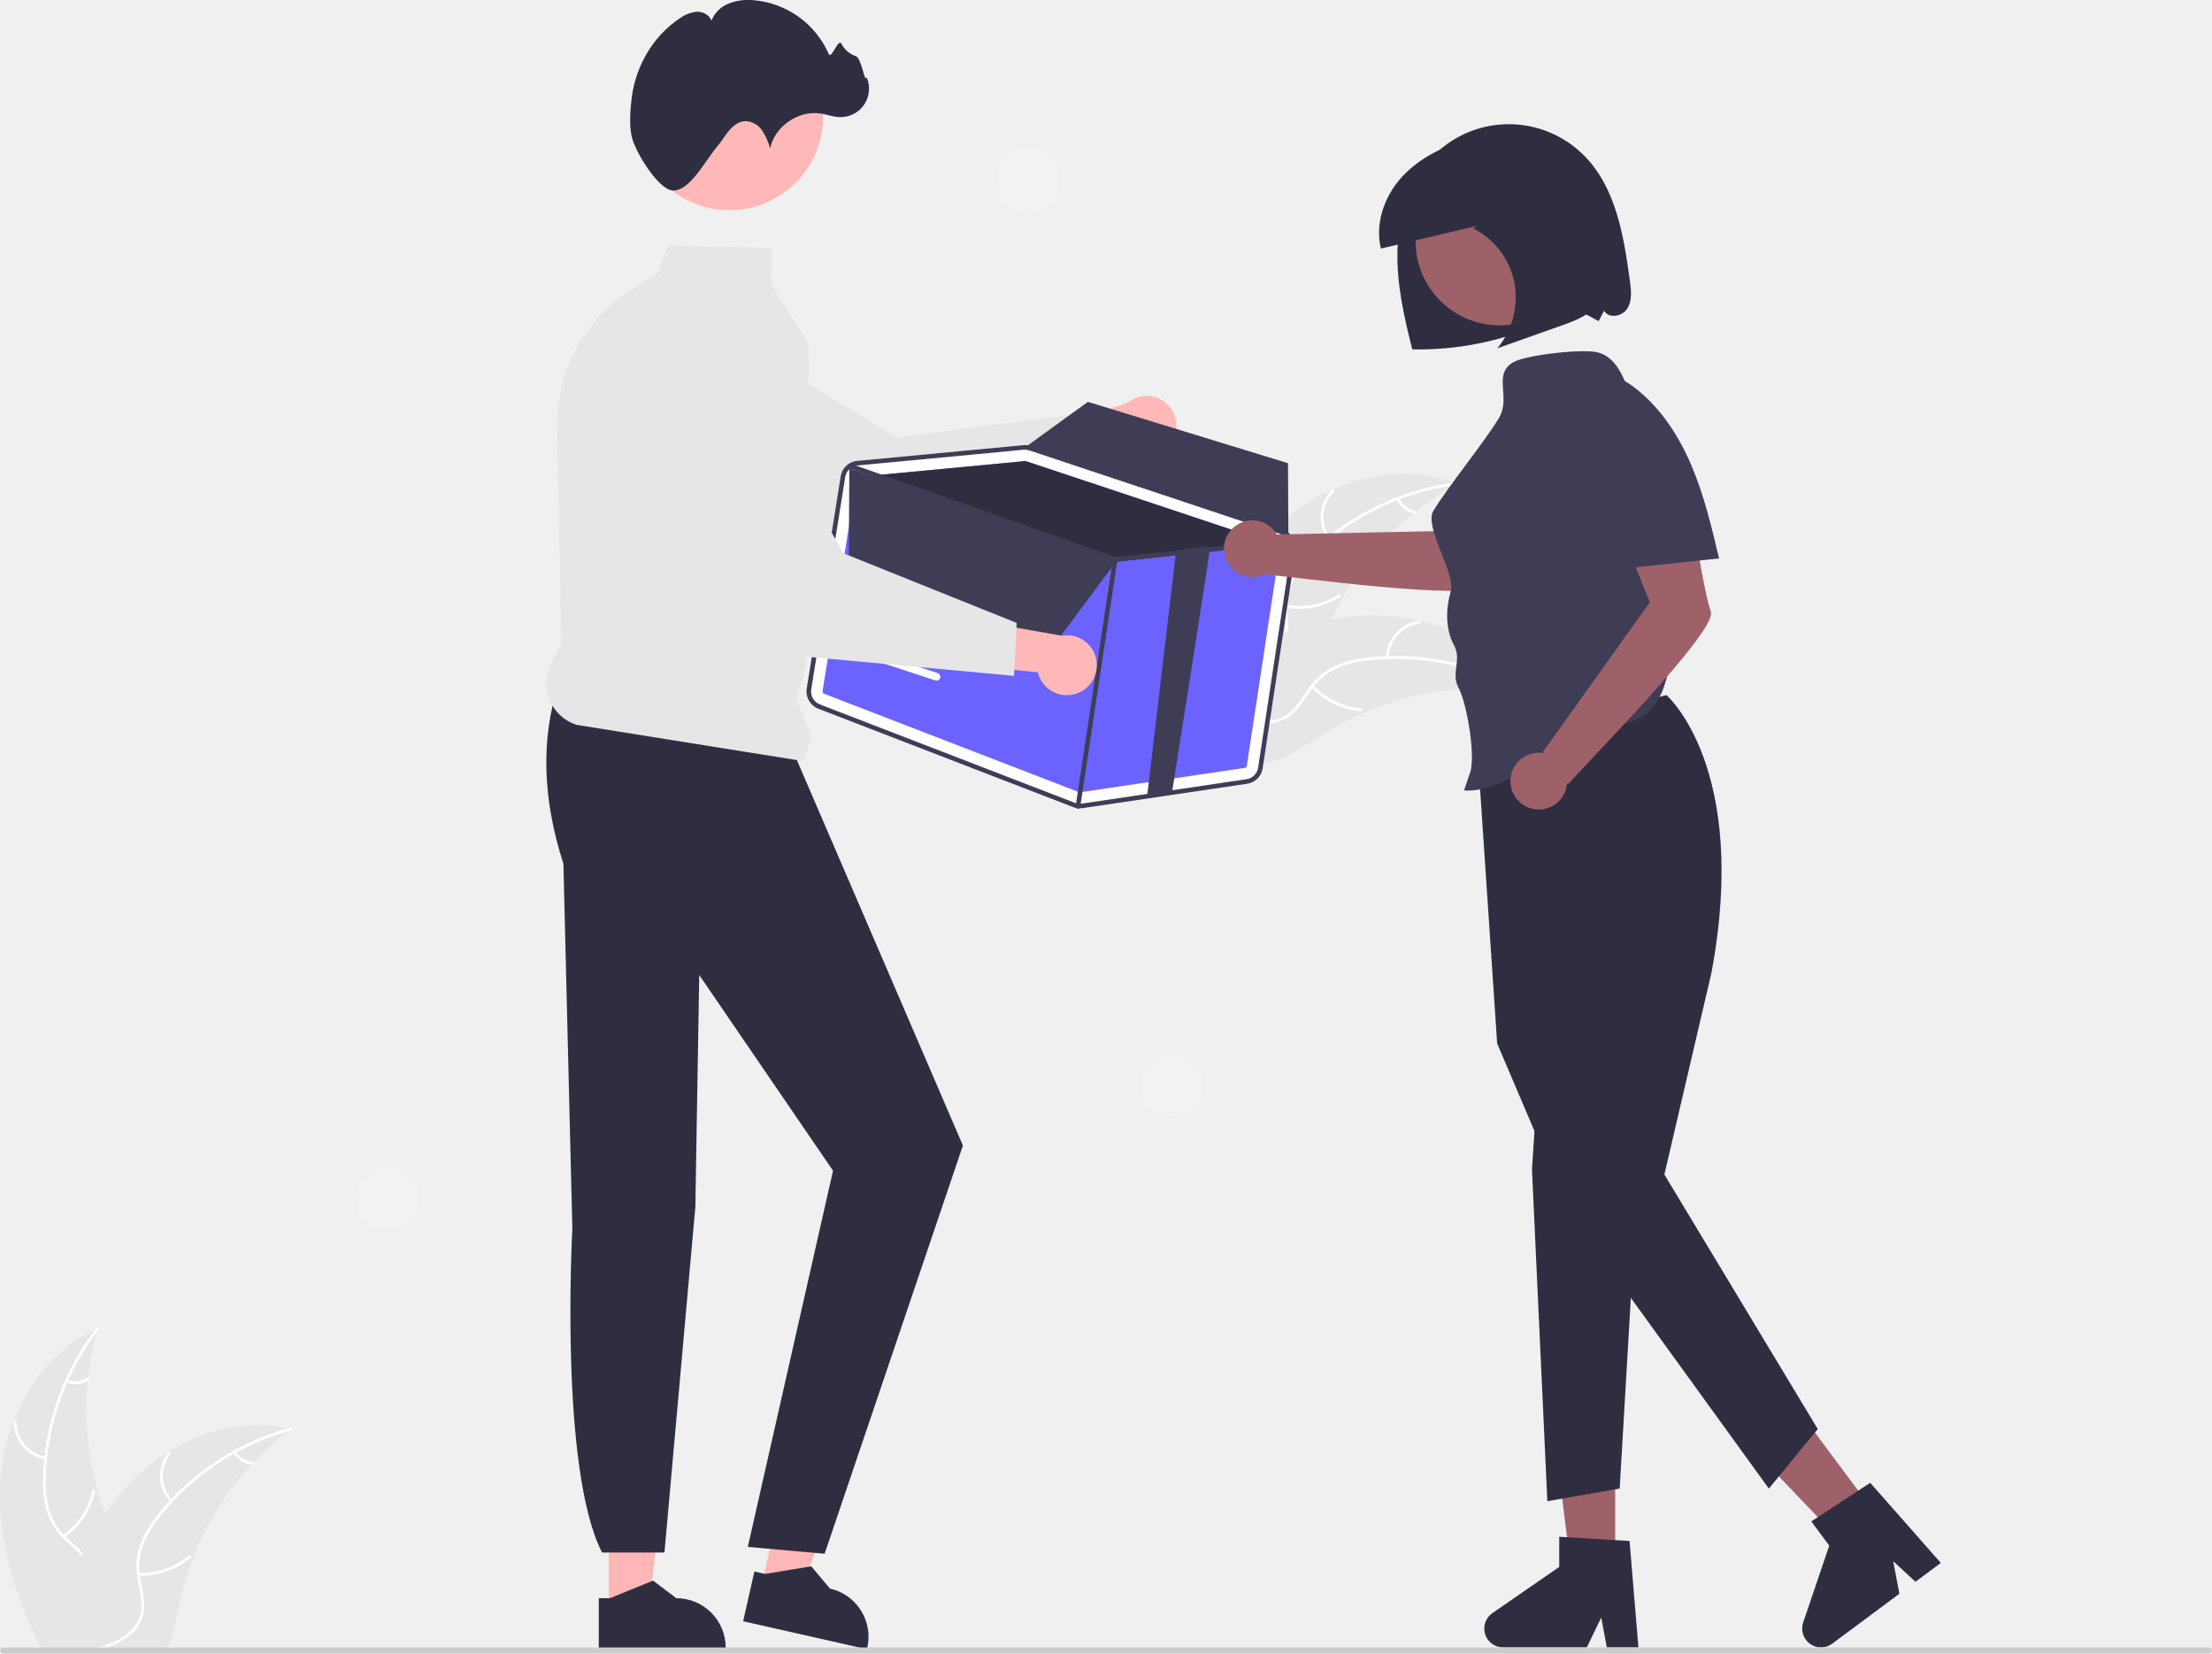
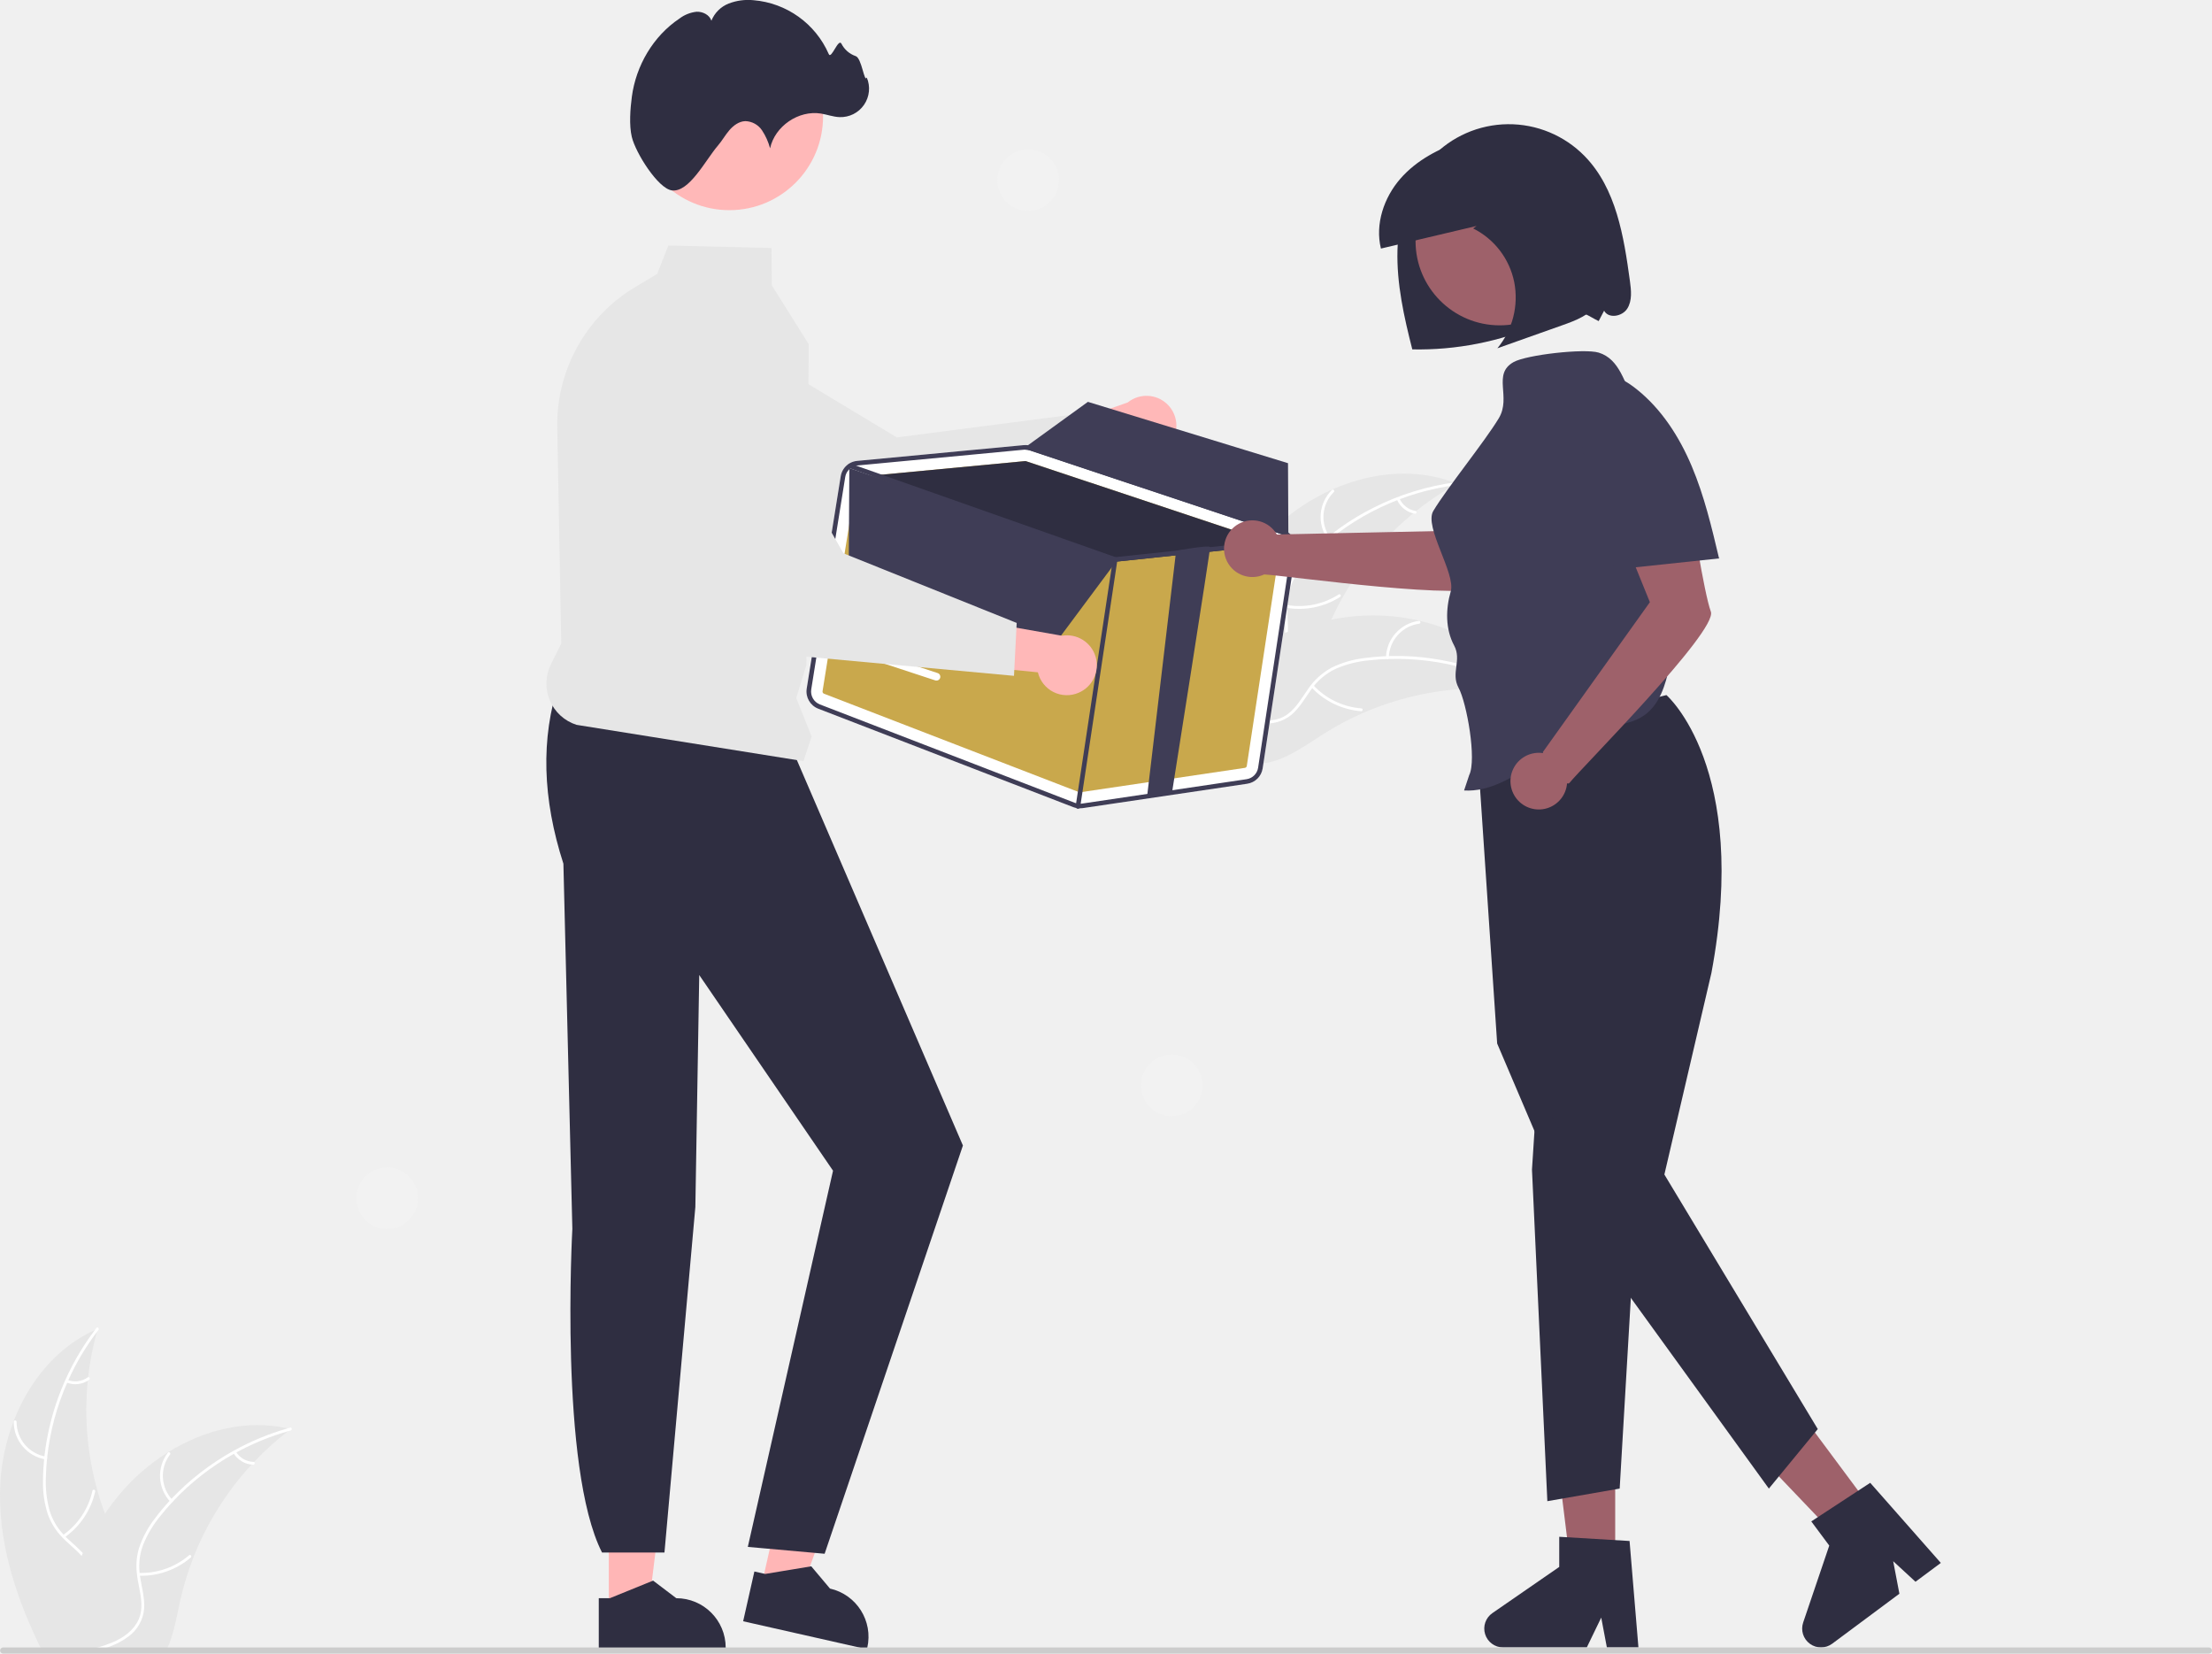
<svg xmlns="http://www.w3.org/2000/svg" id="ebc7c95e-7bf0-45aa-b47d-6acc1baedf34" data-name="Layer 1" width="862.703" height="644.786" viewBox="0 0 862.703 644.786">
  <polygon points="629.943 612.644 612.777 612.644 604.608 546.435 629.943 546.435 629.943 612.644" fill="#9e616a" />
  <path d="M807.651,769.992H795.341l-2.197-11.622-5.628,11.622H754.867A7.339,7.339,0,0,1,750.697,756.614l26.072-18.007v-11.749l27.424,1.637Z" transform="translate(-168.6484 -127.607)" fill="#2f2e41" />
  <polygon points="731.923 590.981 718.148 601.224 672.085 552.969 692.415 537.851 731.923 590.981" fill="#9e616a" />
  <path d="M925.588,737.048,915.71,744.393l-8.698-8.015,2.419,12.684-26.199,19.482a7.339,7.339,0,0,1-11.33-8.247l10.177-30.007-7.011-9.428,22.983-15.051Z" transform="translate(-168.6484 -127.607)" fill="#2f2e41" />
  <path d="M818.576,398.647s32.569,28.138,17.542,108.352l-18.345,78.597,59.829,99.256-19.077,23.208-77.78-107.433-28.185-66.114L744.652,416.843Z" transform="translate(-168.6484 -127.607)" fill="#2f2e41" />
  <polygon points="599.447 425.746 597.488 456.084 603.483 585.365 631.692 580.452 637.083 488.406 599.447 425.746" fill="#2f2e41" />
  <polygon points="237.445 628.211 252.796 628.21 260.098 569.001 237.443 569.002 237.445 628.211" fill="#ffb6b6" />
  <path d="M402.178,750.806l4.321-0,16.869-6.86,9.041,6.859H432.41A19.266,19.266,0,0,1,451.675,770.07v.626l-49.497.002Z" transform="translate(-168.6484 -127.607)" fill="#2f2e41" />
  <polygon points="296.932 618.538 311.905 621.918 332.071 565.772 309.972 560.782 296.932 618.538" fill="#ffb6b6" />
  <path d="M462.865,740.393l4.215.952,17.966-2.976,7.308,8.682.001 0a19.266,19.266,0,0,1,14.549,23.036l-.138.611L458.484,759.797Z" transform="translate(-168.6484 -127.607)" fill="#2f2e41" />
  <path d="M386.652,393.843c-7.197,21.706-6.436,45.268,1.73,70.556l3.491,142.378S386.671,700.146,403.454,733.002h24.34l12.051-134.751,1.513-90.446,52.182,76.306L460.305,730.799l29.957,2.678,53.934-159.191L477.652,419.843Z" transform="translate(-168.6484 -127.607)" fill="#2f2e41" />
  <path d="M667.346,332.015c18.617-16.777,46.309-25.212,69.537-15.805a115.466,115.466,0,0,0-51.888,59.935c-3.698,9.838-6.786,21.166-15.882,26.433-5.659,3.278-12.7,3.438-19.046,1.856-6.346-1.582-12.162-4.754-17.899-7.894l-1.632-.037C637.864,372.537,648.729,348.791,667.346,332.015Z" transform="translate(-168.6484 -127.607)" fill="#e6e6e6" />
  <path d="M736.753,316.719A98.692,98.692,0,0,0,681.847,342.65a42.5,42.5,0,0,0-8.345,10.377,24.376,24.376,0,0,0-2.818,12.516c.101,4.058.673,8.198-.214,12.21a14.925,14.925,0,0,1-7.425,9.689c-4.546,2.613-9.759,3.437-14.886,4.065-5.692.698-11.615,1.332-16.542,4.525-.597.387-1.162-.562-.566-.948,8.572-5.555,19.42-3.534,28.637-7.241,4.301-1.73,8.107-4.766,9.454-9.357,1.178-4.015.591-8.284.454-12.392a26.011,26.011,0,0,1,2.299-12.34,39.29,39.29,0,0,1,7.916-10.659,95.749,95.749,0,0,1,24.333-17.42A100.443,100.443,0,0,1,736.743,315.615c.703-.091.709,1.015.01,1.105Z" transform="translate(-168.6484 -127.607)" fill="#fff" />
  <path d="M686.447,337.791a14.807,14.807,0,0,1,1.632-19.104c.506-.499,1.305.265.798.764a13.711,13.711,0,0,0-1.482,17.774c.415.577-.536,1.14-.948.566Z" transform="translate(-168.6484 -127.607)" fill="#fff" />
  <path d="M670.362,363.491a28.539,28.539,0,0,0,20.394-4.083c.598-.385,1.164.564.566.948a29.685,29.685,0,0,1-21.23,4.206c-.701-.126-.427-1.197.27-1.071Z" transform="translate(-168.6484 -127.607)" fill="#fff" />
  <path d="M714.447,321.948a8.381,8.381,0,0,0,6.269,4.894c.702.117.427,1.188-.27,1.071a9.392,9.392,0,0,1-6.947-5.399.571.571,0,0,1,.191-.757.555.555,0,0,1,.757.191Z" transform="translate(-168.6484 -127.607)" fill="#fff" />
  <path d="M762.461,397.115c-.44-.061-.881-.122-1.328-.176a110.379,110.379,0,0,0-17.882-.908c-.462.007-.931.021-1.392.041a116.365,116.365,0,0,0-41.75,9.61,113.005,113.005,0,0,0-15.163,8.056c-6.688,4.234-13.602,9.358-21.078,11.085a19.386,19.386,0,0,1-2.362.421l-30.889-26.745c-.04-.096-.086-.185-.126-.282l-1.282-1.011c.239-.176.49-.353.729-.528.138-.102.283-.199.421-.301.094-.066.189-.133.27-.198.031-.022.063-.044.088-.059.081-.065.164-.117.239-.176q2.103-1.49,4.235-2.955c.006-.007.006-.007.019-.008a166.157,166.157,0,0,1,34.601-18.599c.367-.139.739-.285,1.12-.411a107.831,107.831,0,0,1,16.939-4.767,95.329,95.329,0,0,1,9.553-1.334,79.272,79.272,0,0,1,24.723,1.752c16.143,3.743,30.91,12.608,39.656,26.433C762.027,396.406,762.244,396.754,762.461,397.115Z" transform="translate(-168.6484 -127.607)" fill="#e6e6e6" />
  <path d="M762.052,397.446a98.692,98.692,0,0,0-59.452-12.353A42.5,42.5,0,0,0,689.69,388.354a24.376,24.376,0,0,0-9.785,8.297c-2.363,3.301-4.398,6.951-7.522,9.62a14.925,14.925,0,0,1-11.761,3.266c-5.203-.651-9.862-3.132-14.333-5.717-4.965-2.87-10.076-5.93-15.932-6.347-.71-.051-.59-1.149.119-1.098,10.189.726,17.633,8.871,27.225,11.46,4.476,1.208,9.343,1.075,13.182-1.779,3.358-2.496,5.459-6.258,7.823-9.621a26.011,26.011,0,0,1,9.265-8.469,39.29,39.29,0,0,1,12.738-3.745,95.749,95.749,0,0,1,29.917.742,100.443,100.443,0,0,1,32.085,11.596c.616.351-.045,1.237-.657.888Z" transform="translate(-168.6484 -127.607)" fill="#fff" />
  <path d="M709.199,383.983a14.807,14.807,0,0,1,12.805-14.271c.705-.093.883.997.177,1.091a13.711,13.711,0,0,0-11.884,13.299c-.016.711-1.114.588-1.098-.119Z" transform="translate(-168.6484 -127.607)" fill="#fff" />
  <path d="M680.883,394.819a28.539,28.539,0,0,0,18.742,9.018c.709.053.59,1.151-.119,1.098a29.685,29.685,0,0,1-19.483-9.424c-.484-.523.38-1.212.861-.692Z" transform="translate(-168.6484 -127.607)" fill="#fff" />
  <path d="M741.094,388.191a8.381,8.381,0,0,0,2.058,7.682c.49.516-.374,1.205-.861.692a9.392,9.392,0,0,1-2.296-8.493.571.571,0,0,1,.609-.49.555.555,0,0,1,.49.609Z" transform="translate(-168.6484 -127.607)" fill="#fff" />
  <path d="M219.922,754.743c-1.45,5.44-5.26,9.97-9.86,13.27-.75.54-1.52,1.04-2.3,1.51-.24.14-.48.29-.73.42q-.405.24-.81.45h-21.63c-.39-.79-.77-1.59-1.15-2.38-9.27-19.48-15.78-40.5-14.67-61.91a79.254,79.254,0,0,1,5.17-24.25c5.94-15.47,16.78-28.86,31.69-35.6.37-.17.76-.34,1.14-.5-.12.43-.24.85-.36,1.28a110.785,110.785,0,0,0-3.38,17.59c-.06.46-.11.92-.15,1.39a116.054,116.054,0,0,0,3.72,42.69c.01.03.02.07.03.1q1.275,4.605,2.96,9.07c.88,2.35,1.83,4.67,2.87,6.95C216.802,734.393,222.622,744.593,219.922,754.743Z" transform="translate(-168.6484 -127.607)" fill="#e6e6e6" />
  <path d="M207.042,646.203c-.21.28-.42.55-.63.83a98.129,98.129,0,0,0-11.12,18.76c-.16.33-.31.66-.44,1a97.814,97.814,0,0,0-7.82,29.24,1.49,1.49,0,0,0-.02.21c-.25,2.36-.4,4.74-.46,7.12a42.48,42.48,0,0,0,1.43,13.24,23.769,23.769,0,0,0,5.46,9.42c.25.27.5.54.77.8.2.21.42.42.63.62,2.02,1.93,4.23,3.72,6.13,5.79a21.432,21.432,0,0,1,2.35,3,14.904,14.904,0,0,1,1.6,12.1c-1.36,5.06-4.47,9.33-7.65,13.4-1.59,2.04-3.23,4.1-4.65,6.28-.52.78-1,1.57-1.44,2.38h-1.26c.42-.81.88-1.6,1.38-2.38,3.65-5.75,8.84-10.69,11.53-17.02,1.82-4.27,2.37-9.11.07-13.3a17.682,17.682,0,0,0-2.43-3.38c-1.83-2.07-4.02-3.84-6.01-5.71-.5-.47-.99-.95-1.46-1.45a24.964,24.964,0,0,1-5.64-8.9,39.23,39.23,0,0,1-1.94-13.13c0-2.84.15-5.7.43-8.54.03-.36.07-.73.11-1.1a100.767,100.767,0,0,1,19.67-49.23c.2-.28.41-.55.62-.82C206.682,644.873,207.472,645.653,207.042,646.203Z" transform="translate(-168.6484 -127.607)" fill="#fff" />
  <path d="M186.365,696.678a14.807,14.807,0,0,1-12.354-14.663.553.553,0,0,1,1.105-.024,13.711,13.711,0,0,0,11.52,13.616c.701.114.427,1.185-.27,1.071Z" transform="translate(-168.6484 -127.607)" fill="#fff" />
  <path d="M193.164,726.224a28.539,28.539,0,0,0,11.533-17.308c.151-.695,1.222-.424,1.071.27a29.685,29.685,0,0,1-12.038,17.986c-.585.406-1.148-.544-.566-.948Z" transform="translate(-168.6484 -127.607)" fill="#fff" />
  <path d="M194.961,665.676a8.381,8.381,0,0,0,7.893-.972c.579-.414,1.142.538.566.948a9.392,9.392,0,0,1-8.73,1.094.571.571,0,0,1-.4-.671.555.555,0,0,1,.671-.4Z" transform="translate(-168.6484 -127.607)" fill="#fff" />
  <path d="M282.062,684.873c-.35.27-.71.54-1.06.82a110.362,110.362,0,0,0-13.29,12c-.32.33-.64.67-.95,1.01l-.01.01a116.347,116.347,0,0,0-22.66,36.14l-.03.09c-.01.03-.02.05-.03.08a114.443,114.443,0,0,0-5.03,16.42c-1.22,5.46-2.22,11.31-4.13,16.57-.29.81-.61,1.61-.95,2.38h-44.46c.15-.79.31-1.59.47-2.38a160.302,160.302,0,0,1,10.54-33.7c.16-.36.32-.72.5-1.08a108.305,108.305,0,0,1,8.61-15.35.01.01,0,0,1,.01-.01,94.956,94.956,0,0,1,5.8-7.69,79.119,79.119,0,0,1,18.72-16.24c.04-.03.09-.05.13-.08,14.04-8.71,30.68-12.86,46.59-9.27h.01C281.252,684.683,281.652,684.773,282.062,684.873Z" transform="translate(-168.6484 -127.607)" fill="#e6e6e6" />
  <path d="M282.012,685.403c-.34.09-.68.19-1.01.29a98.589,98.589,0,0,0-20.17,8.27c-.32.17-.64.35-.96.53a98.255,98.255,0,0,0-23.79,18.59.035.035,0,0,0-.01.02c-.08.08-.17.17-.24.25-1.6,1.72-3.14,3.51-4.6,5.35a42.769,42.769,0,0,0-6.82,11.43,23.674,23.674,0,0,0-1.31,10.81c.03.37.08.73.13,1.1.04.29.08.58.13.88.66,4.01,1.8,8.03,1.48,12.12a14.909,14.909,0,0,1-6.01,10.63,23.794,23.794,0,0,1-3.68,2.34,36.852,36.852,0,0,1-5.77,2.38h-3.93c.53-.15,1.05-.3,1.58-.45a48.212,48.212,0,0,0,5.53-1.93,26.912,26.912,0,0,0,3-1.48c4.02-2.31,7.37-5.85,8.07-10.58.61-4.14-.57-8.28-1.27-12.33-.12-.7-.23-1.39-.29-2.08a24.439,24.439,0,0,1,.85-10.46,39.062,39.062,0,0,1,6.36-11.66,83.355,83.355,0,0,1,5.48-6.55q.36-.405.75-.81a100.901,100.901,0,0,1,24.21-18.73h.01a99.288,99.288,0,0,1,21.1-8.74h.01c.33-.1.67-.2,1-.29C282.532,684.123,282.692,685.213,282.012,685.403Z" transform="translate(-168.6484 -127.607)" fill="#fff" />
  <path d="M235.116,713.252a14.807,14.807,0,0,1-1.036-19.145c.432-.564,1.329.081.896.646A13.711,13.711,0,0,0,235.977,712.56c.491.514-.372,1.203-.861.692Z" transform="translate(-168.6484 -127.607)" fill="#fff" />
  <path d="M222.755,740.937a28.539,28.539,0,0,0,19.629-6.876c.539-.464,1.231.397.692.861a29.685,29.685,0,0,1-20.441,7.113c-.712-.028-.589-1.126.119-1.098Z" transform="translate(-168.6484 -127.607)" fill="#fff" />
  <path d="M260.644,693.674a8.381,8.381,0,0,0,6.888,3.977c.712.019.588,1.117-.119,1.098a9.392,9.392,0,0,1-7.629-4.382.571.571,0,0,1,.084-.776.555.555,0,0,1,.776.084Z" transform="translate(-168.6484 -127.607)" fill="#fff" />
  <path d="M625.031,300.737a11.599,11.599,0,0,1-17.767.838l-37.8,16.44,3.682-21.102,35.331-12.377a11.662,11.662,0,0,1,16.554,16.201Z" transform="translate(-168.6484 -127.607)" fill="#ffb8b8" />
  <path d="M599.806,307.325l-87.798,39.108-.188-.067-100.067-35.659a32.96,32.96,0,0,1-14.782-42.756h0a32.924,32.924,0,0,1,46.987-14.637l74.469,44.859,72.211-9.359Z" transform="translate(-168.6484 -127.607)" fill="#e6e6e6" />
  <path d="M1031.352,771.203a1.187,1.187,0,0,1-1.19,1.19h-860.29a1.19,1.19,0,0,1,0-2.38h860.29A1.187,1.187,0,0,1,1031.352,771.203Z" transform="translate(-168.6484 -127.607)" fill="#ccc" />
  <path d="M481.992,424.404l-88.506-14.157a16.893,16.893,0,0,1-9.956-23.646l4.014-8.028-1.559-84.347A62.482,62.482,0,0,1,416.322,239.572l8.631-5.161,4.362-11.077,40.22.981.117,14.527,14.404,22.968-0.0.095-.904,125.014-3.97,12.901,6.002,15.006Z" transform="translate(-168.6484 -127.607)" fill="#e6e6e6" />
  <circle cx="284.459" cy="45.41" r="36.544" fill="#ffb8b8" />
  <path d="M415.054,180.984c-1.09-4.592-.59-11.053.026-15.677,1.615-12.121,8.346-23.645,18.573-30.47a13.38,13.38,0,0,1,6.665-2.648c2.419-.101,5.042,1.194,5.785,3.499a11.993,11.993,0,0,1,6.766-6.709,21.136,21.136,0,0,1,9.631-1.297,35.197,35.197,0,0,1,29.363,20.989c.976,2.319,3.702-6.246,4.939-4.055a9.741,9.741,0,0,0,5.524,4.853c2.423.676,3.408,10.66,4.361,8.332a11.098,11.098,0,0,1-10.611,15.475c-2.466-.092-4.825-.999-7.262-1.39-8.715-1.396-17.96,4.923-19.823,13.551a23.987,23.987,0,0,0-3.156-7.021,8.119,8.119,0,0,0-6.513-3.579c-2.48.093-4.659,1.714-6.268,3.603s-2.817,4.093-4.438,5.972c-4.755,5.513-11.187,18.37-17.965,17.432C425.303,201.103,416.542,187.253,415.054,180.984Z" transform="translate(-168.6484 -127.607)" fill="#2f2e41" />
  <path d="M674.012,342.148a7.133,7.133,0,0,0-4.807-7.854l-98.413-32.777a7.132,7.132,0,0,0-2.933-.337l-24.667,2.333-14.154,1.343-26.119,2.468a7.155,7.155,0,0,0-6.384,5.99l-13.261,82.838a7.186,7.186,0,0,0,4.484,7.796l99.44,38.384a6.947,6.947,0,0,0,1.446.388,7.136,7.136,0,0,0,2.176.016l64.255-9.523a7.121,7.121,0,0,0,6.023-5.999Z" transform="translate(-168.6484 -127.607)" fill="#fff" />
-   <path d="M490.013,398.11l99.44,38.382a.897.897,0,0,0,.457.054l64.247-9.522a.883.883,0,0,0,.755-.752l12.92-85.067a.905.905,0,0,0-.599-.982l-.662-.224-97.758-32.546a.678.678,0,0,0-.137-.033.887.887,0,0,0-.23-.012l-60.164,5.693-4.774.448a.903.903,0,0,0-.795.748l-13.259,82.834A.897.897,0,0,0,490.013,398.11Z" transform="translate(-168.6484 -127.607)" fill="#6c63ff" />
+   <path d="M490.013,398.11l99.44,38.382a.897.897,0,0,0,.457.054l64.247-9.522a.883.883,0,0,0,.755-.752l12.92-85.067a.905.905,0,0,0-.599-.982l-.662-.224-97.758-32.546a.678.678,0,0,0-.137-.033.887.887,0,0,0-.23-.012l-60.164,5.693-4.774.448a.903.903,0,0,0-.795.748l-13.259,82.834A.897.897,0,0,0,490.013,398.11Z" transform="translate(-168.6484 -127.607)" fill="#C9A84C" />
  <path d="M508.282,313.102l60.164-5.693a.887.887,0,0,1,.23.012.678.678,0,0,1,.137.033l97.758,32.546-25.787,2.73-9.65,1.017-27.46,2.901a1.939,1.939,0,0,1-.241-.003c-.049-.015-.098-.029-.156-.045Z" transform="translate(-168.6484 -127.607)" fill="#2f2e41" />
  <path d="M487.758,403.952l99.44,38.382a6.722,6.722,0,0,0,1.45.38,7.224,7.224,0,0,0,2.177.027l64.247-9.522a7.135,7.135,0,0,0,6.028-6.004l12.91-85.068a7.19,7.19,0,0,0-.418-3.717c-.065-.157-.131-.314-.207-.462a6.99,6.99,0,0,0-2.264-2.698,7.138,7.138,0,0,0-1.916-.977l-.117-.041-98.292-32.738a8.955,8.955,0,0,0-1.227-.298,7.086,7.086,0,0,0-1.715-.033l-24.663,2.325-14.153,1.35L502.917,307.326a7.092,7.092,0,0,0-3.019.997,1.329,1.329,0,0,0-.202.121,1.192,1.192,0,0,0-.13.098,7.148,7.148,0,0,0-3.027,4.764l-13.27,82.843A7.194,7.194,0,0,0,487.758,403.952Zm10.542-90.357a5.3,5.3,0,0,1,1.27-2.671,4.651,4.651,0,0,1,.676-.659,5.317,5.317,0,0,1,2.324-1.084,4.059,4.059,0,0,1,.509-.072l43.985-4.155,20.965-1.995c.142-.017.273-.014.404-.022a5.007,5.007,0,0,1,.948.07,4.145,4.145,0,0,1,.845.201l98.408,32.779c.078.028.146.054.223.082a5.218,5.218,0,0,1,2.273,1.654,5.259,5.259,0,0,1,1.121,4.145l-12.921,85.077a5.349,5.349,0,0,1-4.509,4.502l-64.257,9.521a5.413,5.413,0,0,1-2.723-.31l-99.441-38.372a5.402,5.402,0,0,1-3.359-5.846Z" transform="translate(-168.6484 -127.607)" fill="#3f3d56" />
  <path d="M499.352,308.994a.877.877,0,0,1,.268-.386,1.051,1.051,0,0,1,.129-.088c.042-.016.084-.042.126-.058a.873.873,0,0,1,.624-.011l2.07.73,101.116,35.669,23.665-2.5,13.243-1.397,28.029-2.967,2.506-.263.487-.054a.904.904,0,0,1,.952.654.739.739,0,0,1,.026.143.893.893,0,0,1-.55.922.988.988,0,0,1-.248.067l-3.409.357-27.603,2.918-9.65,1.017-27.46,2.901a1.939,1.939,0,0,1-.241-.003c-.049-.015-.098-.029-.156-.045L500.245,310.265l-.35-.124a.67.67,0,0,1-.219-.121A.91.91,0,0,1,499.352,308.994Z" transform="translate(-168.6484 -127.607)" fill="#3f3d56" />
  <path d="M588.919,442.975a.894.894,0,0,1-.743-1.016l14.517-96.334a.894.894,0,0,1,1.017-.751l.008.001a.894.894,0,0,1,.743,1.016l-14.517,96.334a.894.894,0,0,1-1.017.751Z" transform="translate(-168.6484 -127.607)" fill="#3f3d56" />
  <path d="M625.716,436.863l-9.655,1.019,11.293-95.535s12.895-2.335,13.24-1.398C640.806,341.508,625.808,436.251,625.716,436.863Z" transform="translate(-168.6484 -127.607)" fill="#3f3d56" />
  <polygon points="331.25 182.533 330.99 226.1 408.116 255.488 435.813 218.284 331.25 182.533" fill="#3f3d56" />
  <path d="M671.131,337.725a5.301,5.301,0,0,0-2.497-1.737l-98.406-32.778a5.106,5.106,0,0,0-.848-.207,5.009,5.009,0,0,0-.951-.071l.16-.997.985-.713,23.368-16.919,78.041,23.917.135,27.052Z" transform="translate(-168.6484 -127.607)" fill="#3f3d56" />
  <path d="M503.829,380.08a1.513,1.513,0,0,1,.326.068l30.194,9.917a1.5,1.5,0,0,1-.936,2.851l-30.194-9.917a1.5,1.5,0,0,1,.61-2.919Z" transform="translate(-168.6484 -127.607)" fill="#fff" />
  <circle cx="457.003" cy="423.236" r="12" fill="#f2f2f2" />
  <circle cx="151.003" cy="467.236" r="12" fill="#f2f2f2" />
  <circle cx="401.003" cy="70.236" r="12" fill="#f2f2f2" />
  <path d="M589.34,397.729A11.599,11.599,0,0,1,573.433,389.771L532.421,385.628l13.53-16.606,36.871,6.481a11.662,11.662,0,0,1,6.518,22.226Z" transform="translate(-168.6484 -127.607)" fill="#ffb8b8" />
  <path d="M564.115,391.141l-95.708-8.818-.131-.151L398.425,302.135a32.96,32.96,0,0,1,8.013-44.523h0a32.924,32.924,0,0,1,48.144,10.209l43.022,75.544,67.565,27.147Z" transform="translate(-168.6484 -127.607)" fill="#e6e6e6" />
  <path d="M804.339,237.224c-2.377-17.434-5.358-36.152-17.654-48.737a41.35,41.35,0,0,0-59.744.618c-8.951,9.549-12.904,22.957-13.265,36.04s2.552,26.021,5.784,38.703a119.29,119.29,0,0,0,49.786-9.799c3.926-1.704,7.789-3.631,11.937-4.686,4.148-1.056,7.105,1.601,10.963,3.453l2.118-4.055c1.734,3.227,7.102,2.27,9.05-.832C805.26,244.826,804.834,240.853,804.339,237.224Z" transform="translate(-168.6484 -127.607)" fill="#2f2e41" />
  <path d="M736.532,334.532l-69.876,1.494a11.055,11.055,0,1,0-4.94,15.574c9.268.527,81.772,10.817,86.097,4.185,4.39-6.731,27.824-30.486,27.824-30.486l-18.013-25.644Z" transform="translate(-168.6484 -127.607)" fill="#9e616a" />
  <circle cx="584.911" cy="94.035" r="32.83" fill="#9e616a" />
-   <path d="M599.361,299.184" transform="translate(-168.6484 -127.607)" fill="#6c63ff" />
+   <path d="M599.361,299.184" transform="translate(-168.6484 -127.607)" fill="#C9A84C" />
  <path d="M806.142,284.811c-3.869-7.7-5.749-17.212-13.997-19.708-5.57-1.686-28.097.84-33.173,3.686-8.444,4.733-.792,13.602-5.773,21.902-5.415,9.023-20.132,27.13-25.547,36.152-3.723,6.203,8.817,24.409,6.804,31.358-2.013,6.948-2.11,14.747,1.32,21.117,3.069,5.701-1.371,10.745,1.715,16.437,3.21,5.92,7.148,28.053,4.161,34.088l-2,6c19.847,1.166,36.535-22.544,56.258-25.042,4.899-.62,9.986-1.431,14.023-4.274,5.946-4.189,8.297-11.789,9.766-18.913A159.326,159.326,0,0,0,806.142,284.811Z" transform="translate(-168.6484 -127.607)" fill="#3f3d56" />
  <path d="M835.898,366.112c-2.764-7.546-7.769-40.537-7.769-40.537l-31.324-.918,15.314,37.772-41.79,58.503s.077.129.218.358a11.052,11.052,0,1,0,9.27,11.745.763.763,0,0,0,.958-.164C785.425,427.035,838.662,373.658,835.898,366.112Z" transform="translate(-168.6484 -127.607)" fill="#9e616a" />
  <path d="M839.083,345.277c-2.875-12.135-5.772-24.335-10.619-35.826s-11.787-22.343-21.547-30.105c-3.12-2.482-6.609-4.672-10.521-5.444-3.911-.772-8.32.092-11.067,2.981-4.396,4.624-3.073,12.045-1.461,18.218Q791,322.402,798.131,349.703q20.594-2.183,41.188-4.366Z" transform="translate(-168.6484 -127.607)" fill="#3f3d56" />
  <path d="M793.787,226.196c-1.209-7.942-2.472-15.95-5.312-23.429-2.84-7.478-7.419-14.482-13.986-18.719-10.399-6.707-23.862-5.414-35.521-1.555-9.016,2.984-17.818,7.519-24.176,14.809-6.358,7.291-9.93,17.694-7.564,27.227q18.655-4.407,37.309-8.815l-1.361.962a30.038,30.038,0,0,1,16.031,20.893,31.122,31.122,0,0,1-6.566,25.848q12.722-4.513,25.445-9.026c5.235-1.857,10.838-3.997,13.943-8.76C795.627,240.107,794.791,232.787,793.787,226.196Z" transform="translate(-168.6484 -127.607)" fill="#2f2e41" />
</svg>
